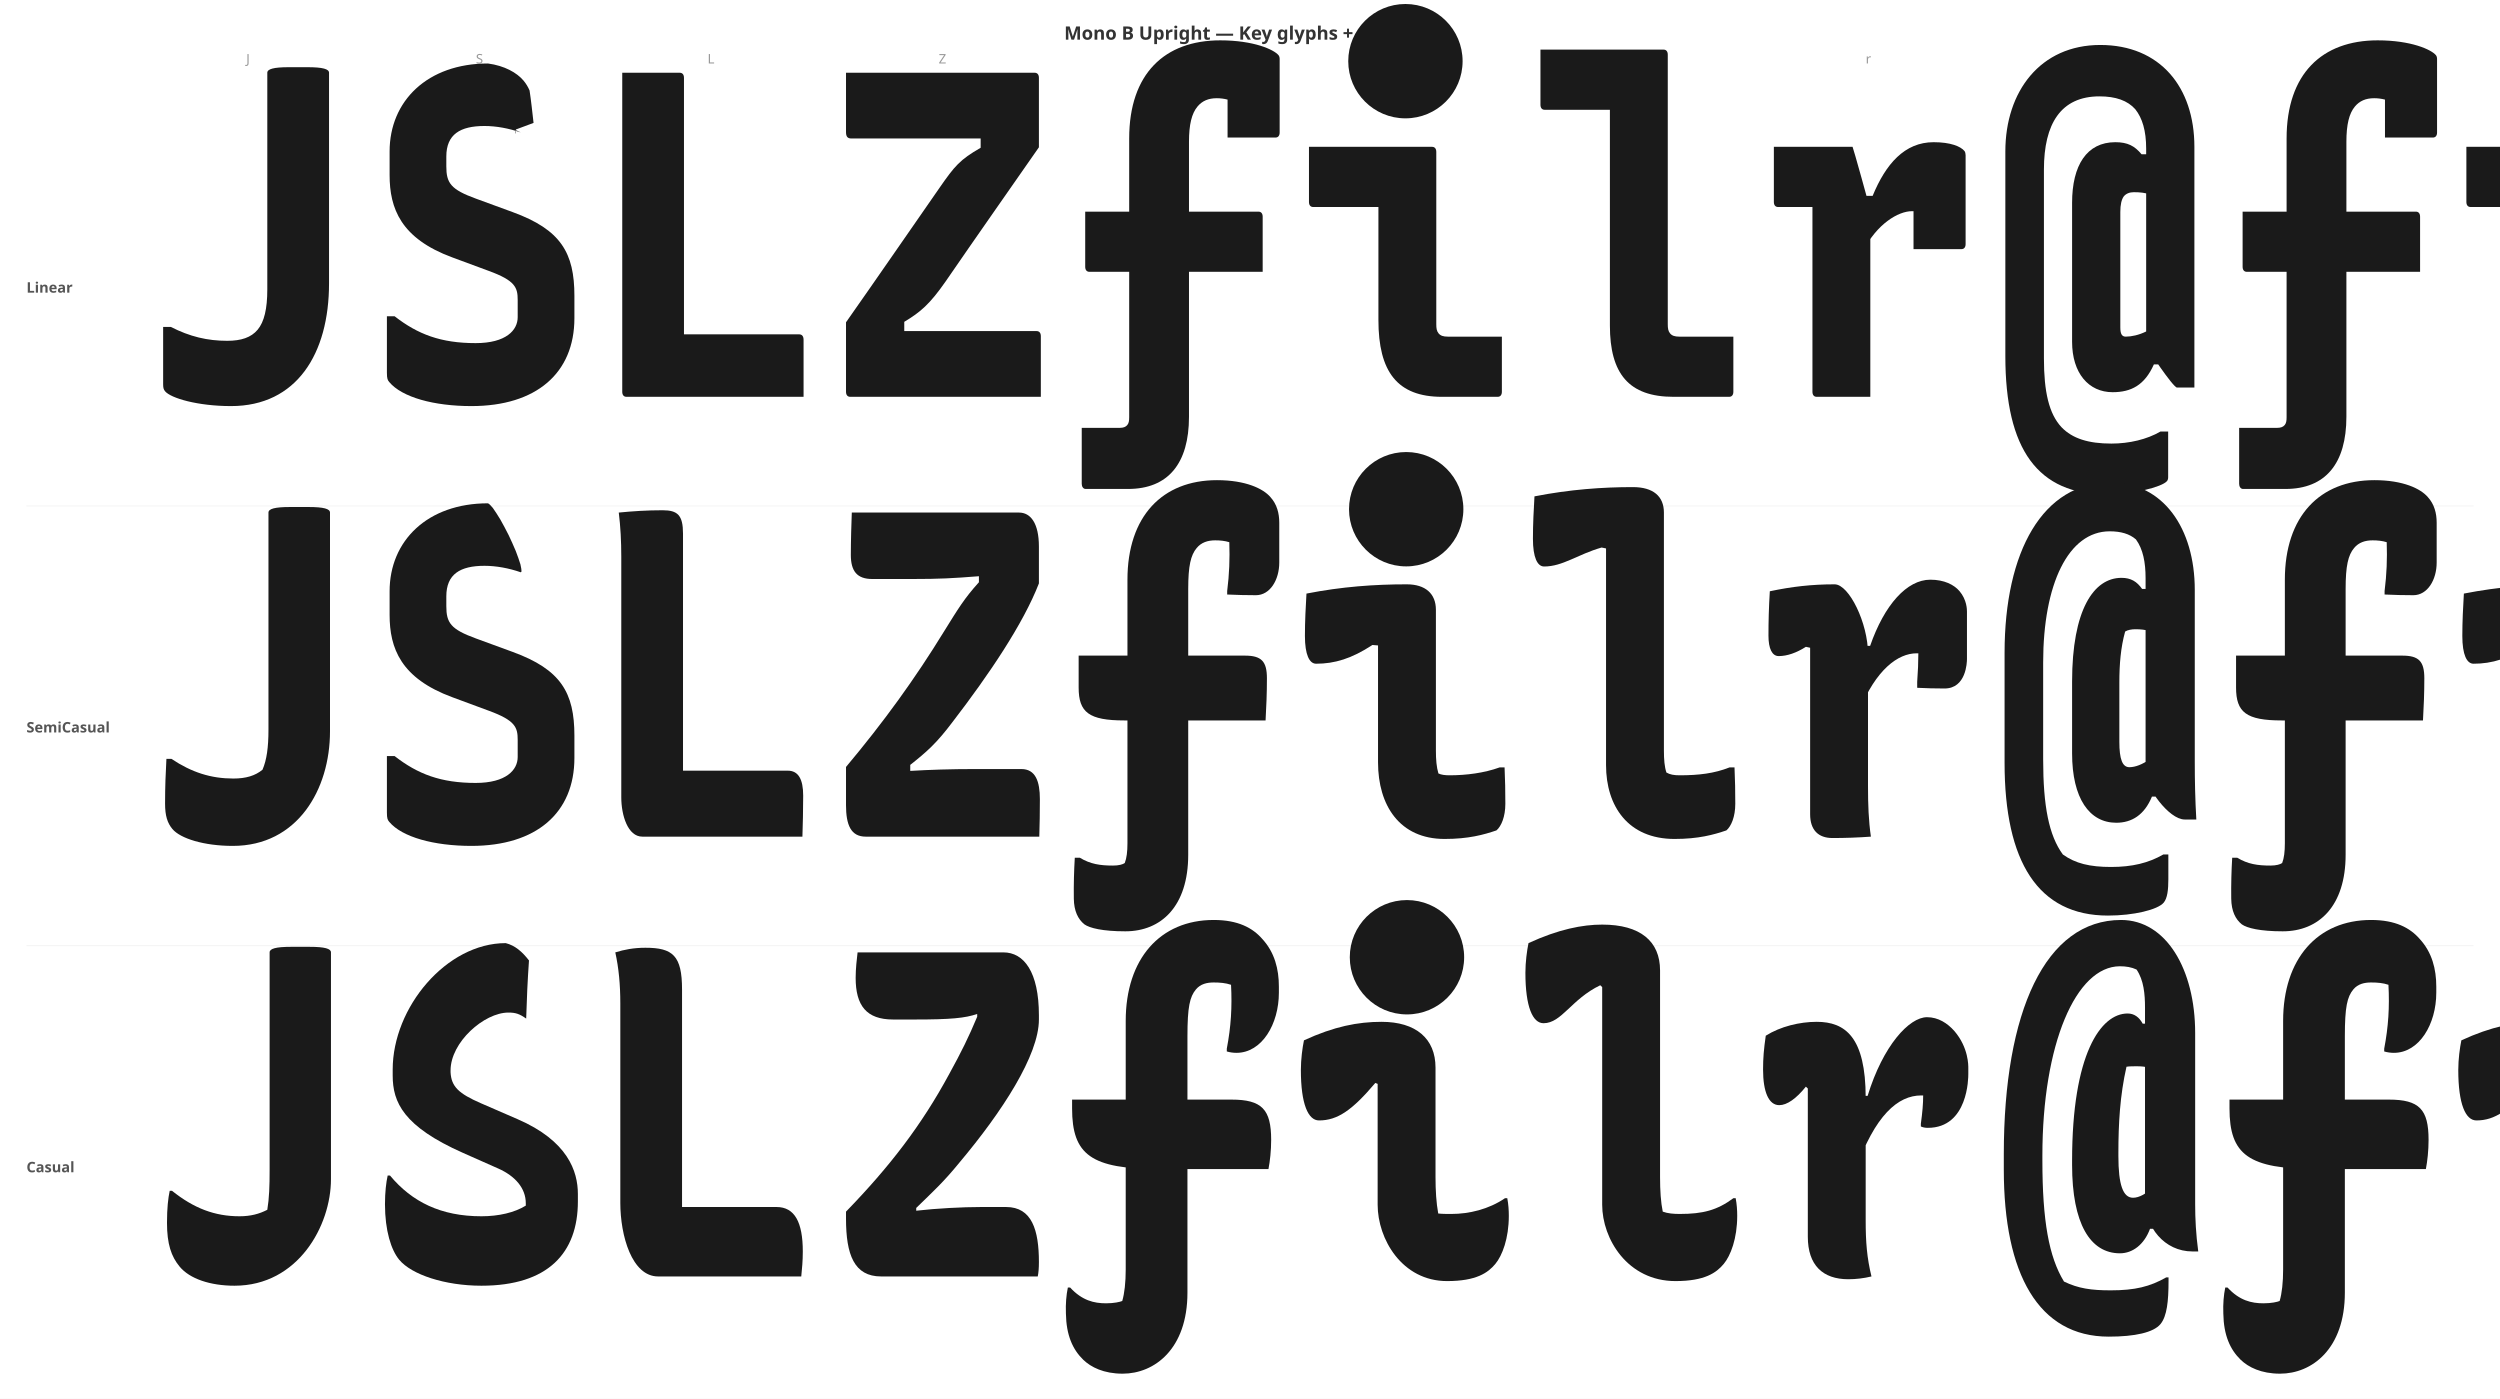
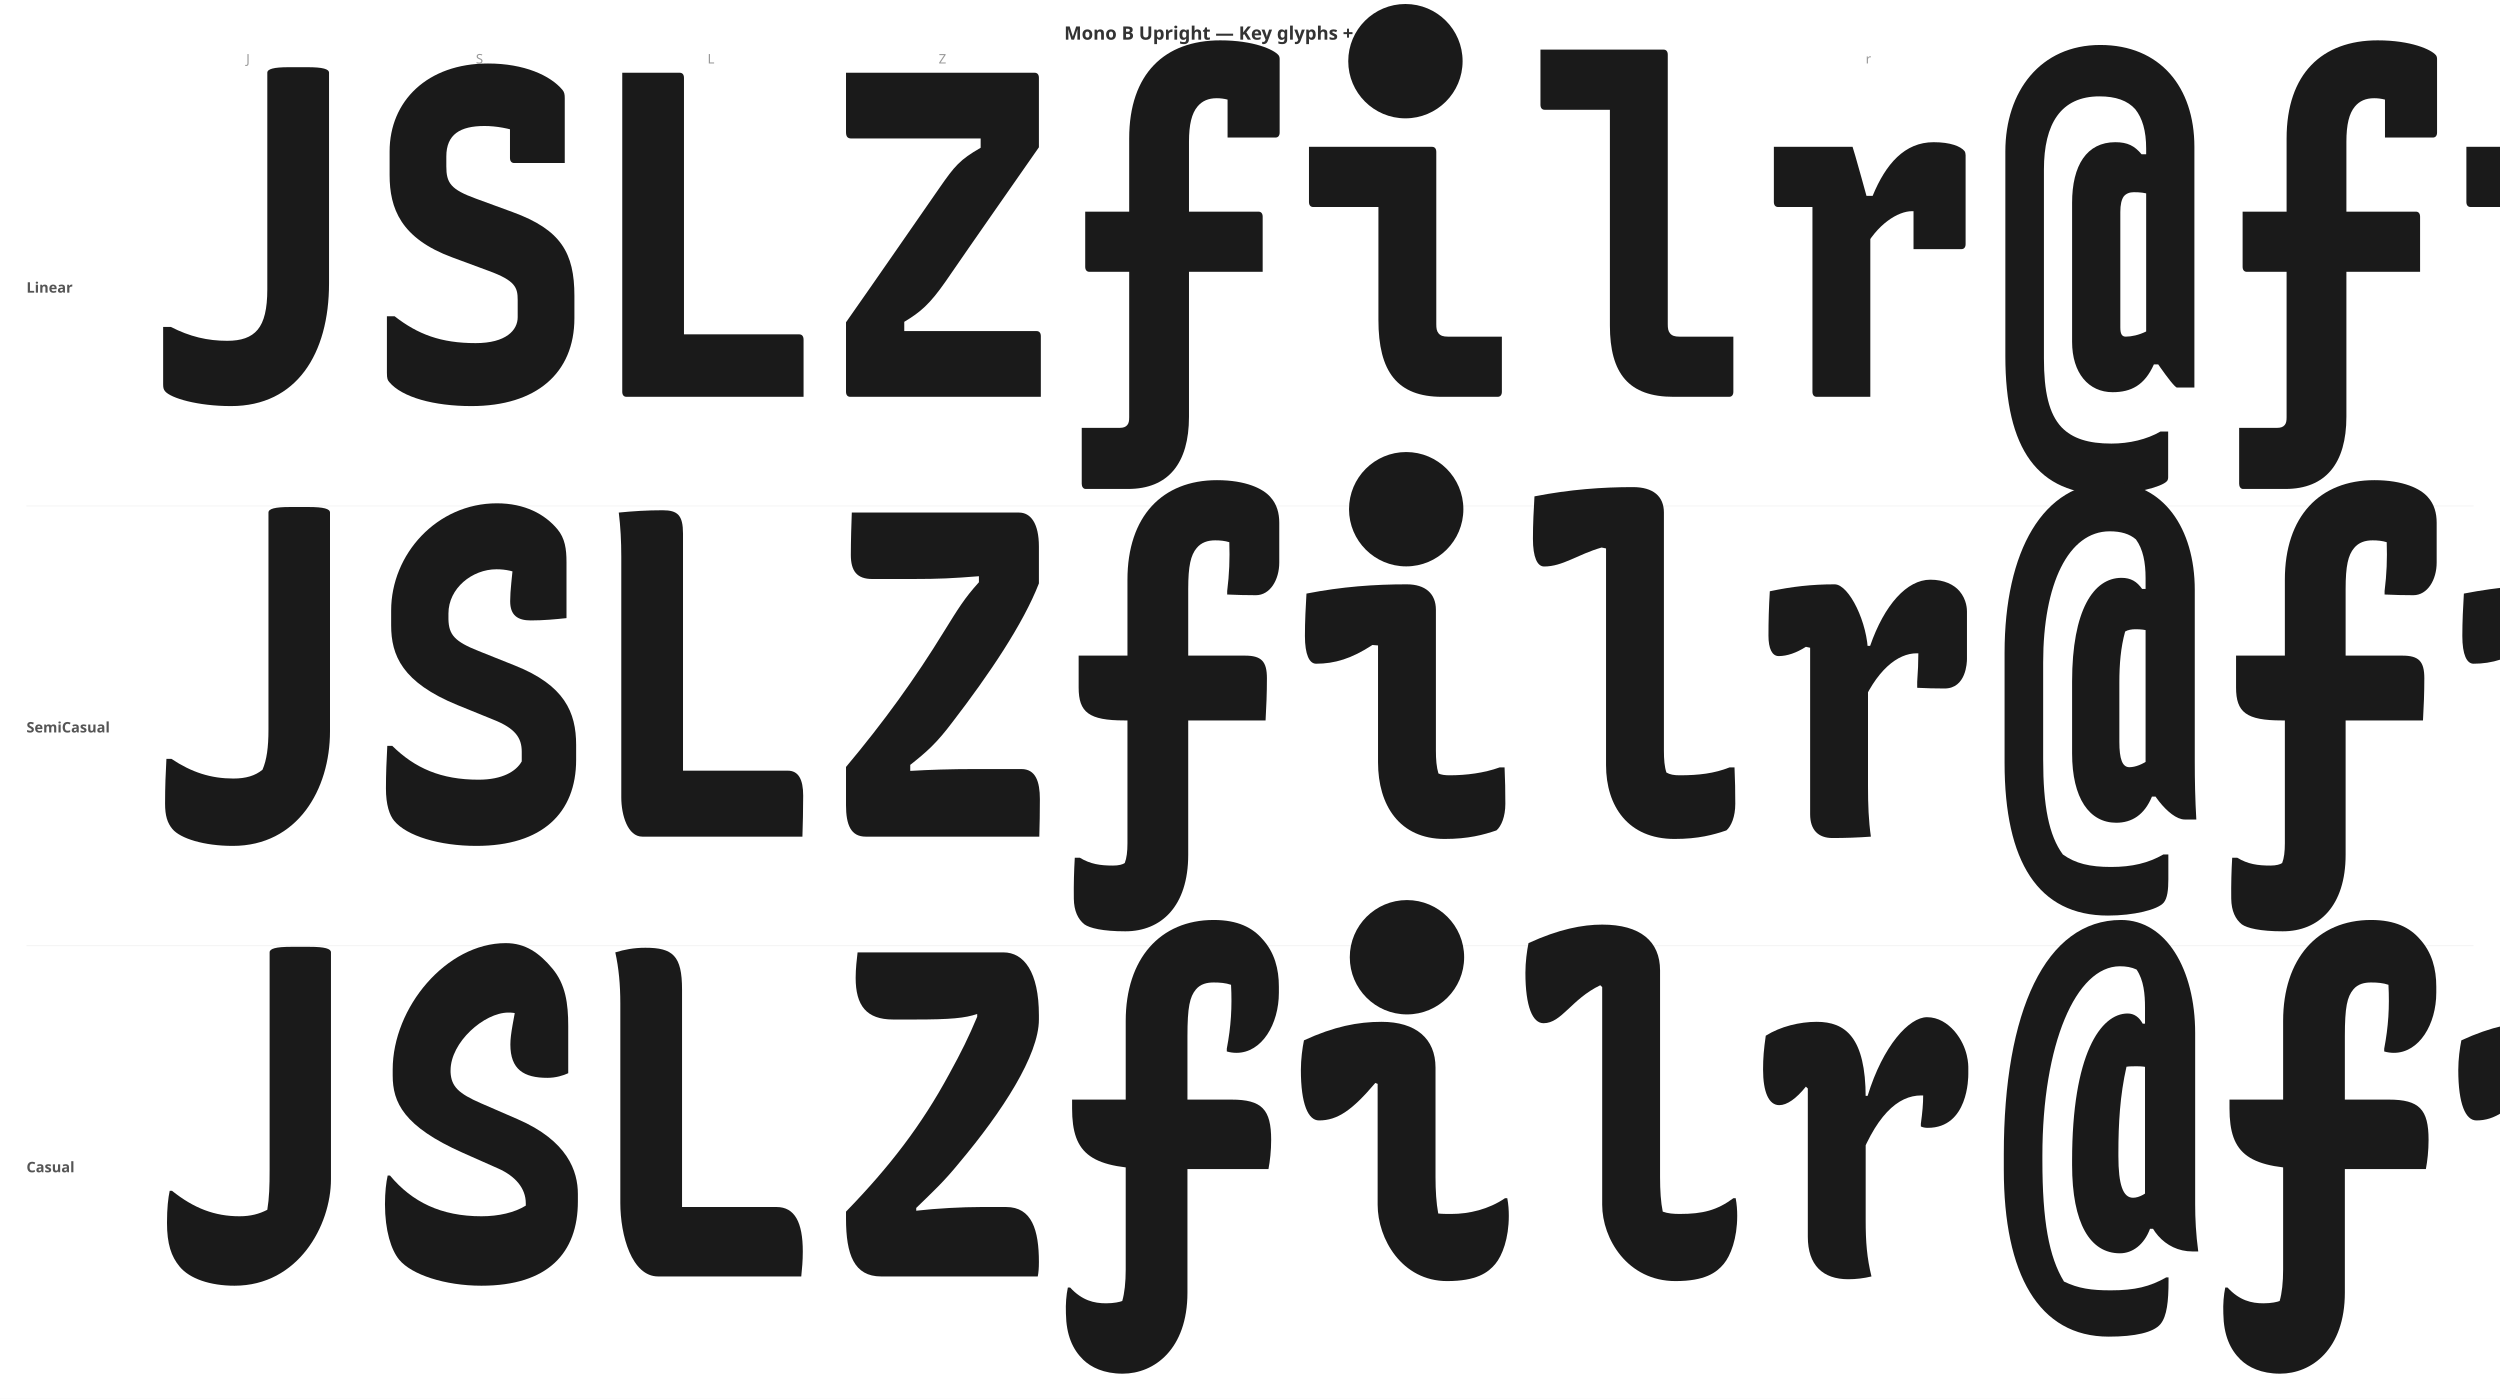
<svg xmlns="http://www.w3.org/2000/svg" width="1890.0" height="1057.5" viewBox="0 0 1890.0 1057.5">
  <rect width="100%" height="100%" fill="white" />
  <text x="945.0" y="30" text-anchor="middle" font-size="14" font-family="sans-serif" font-weight="bold" fill="#333">Mono B Upright — Key glyphs + features</text>
  <text x="187.5" y="48" text-anchor="middle" font-size="10" font-family="sans-serif" fill="#999">J</text>
  <text x="362.5" y="48" text-anchor="middle" font-size="10" font-family="sans-serif" fill="#999">S</text>
  <text x="537.5" y="48" text-anchor="middle" font-size="10" font-family="sans-serif" fill="#999">L</text>
  <text x="712.5" y="48" text-anchor="middle" font-size="10" font-family="sans-serif" fill="#999">Z</text>
  <text x="887.5" y="48" text-anchor="middle" font-size="10" font-family="sans-serif" fill="#999">f</text>
  <text x="1062.5" y="48" text-anchor="middle" font-size="10" font-family="sans-serif" fill="#999">i</text>
  <text x="1237.5" y="48" text-anchor="middle" font-size="10" font-family="sans-serif" fill="#999">l</text>
  <text x="1412.5" y="48" text-anchor="middle" font-size="10" font-family="sans-serif" fill="#999">r</text>
  <text x="1587.5" y="48" text-anchor="middle" font-size="10" font-family="sans-serif" fill="#999">@</text>
  <text x="1762.5" y="48" text-anchor="middle" font-size="10" font-family="sans-serif" fill="#999">fi</text>
  <text x="20" y="221.25" font-size="11" font-family="sans-serif" font-weight="bold" fill="#555">Linear</text>
  <path d="M171.75 257.65C156.875 257.65 143.458 254.5 129.167 247.15H123.333C123.333 262.9 123.333 276.2 123.333 290.55C123.333 293.0 123.625 294.4 124.792 295.8C129.167 301.05 149.583 307.0 174.667 307.0C224.25 307.0 248.75 267.45 248.75 214.25C248.75 161.698 248.75 107.553 248.75 55C248.75 52.2 244.083 50.8 232.417 50.8C227.75 50.8 223.083 50.8 218.417 50.8C206.75 50.8 202.083 52.2 202.083 55C202.083 55 202.083 55 202.083 55C202.083 55 202.083 55 202.083 55C202.083 109.054 202.083 164.746 202.083 218.8C202.083 233.5 199.75 243.3 194.792 249.25C189.833 255.2 182.25 257.65 171.75 257.65Z" fill="#1a1a1a" />
-   <path d="M368.917 48C323.125 48 294.542 76.35 294.542 114.5V132.35C294.542 157.55 303.0 180.3 342.083 194.65L369.5 204.8C389.625 212.15 391.375 217.4 391.375 226.85V239.8C391.375 249.6 382.625 259.4 359.583 259.4C333.333 259.4 315.833 252.75 298.333 239.1H292.5C292.5 255.55 292.5 268.85 292.5 281.8C292.5 286.35 293.083 287.4 294.25 288.8C303.875 300.35 328.083 307.0 356.375 307.0C405.375 307.0 434.25 282.15 434.25 240.5V223.7C434.25 191.15 424.042 173.65 387.583 160.35L359.875 150.2C340.625 143.2 337.417 138.3 337.417 125.7V118.35C337.417 101.55 347.917 95.25 366.292 95.25C375.042 95.25 384.667 97.0 393.708 100.15L390.35 98.503C390.24 98.116 390.092 99.829 389.89 101.263C389.617 100.596 389.727 99.509 390.091 97.862C394.55 96.215 399.131 94.568 403.365 92.922C402.468 84.975 401.46 75.488 400.347 68.381C399.138 65.614 397.728 63.267 395.781 60.921C390.746 54.934 381.358 49.647 368.917 48Z" fill="#1a1a1a" />
+   <path d="M368.917 48C323.125 48 294.542 76.35 294.542 114.5V132.35C294.542 157.55 303.0 180.3 342.083 194.65L369.5 204.8C389.625 212.15 391.375 217.4 391.375 226.85V239.8C391.375 249.6 382.625 259.4 359.583 259.4C333.333 259.4 315.833 252.75 298.333 239.1H292.5C292.5 255.55 292.5 268.85 292.5 281.8C292.5 286.35 293.083 287.4 294.25 288.8C303.875 300.35 328.083 307.0 356.375 307.0C405.375 307.0 434.25 282.15 434.25 240.5V223.7C434.25 191.15 424.042 173.65 387.583 160.35L359.875 150.2C340.625 143.2 337.417 138.3 337.417 125.7V118.35C337.417 101.55 347.917 95.25 366.292 95.25C375.042 95.25 384.667 97.0 393.708 100.15L385.542 88.6C385.542 103.3 385.542 111.7 385.542 119.4C385.542 121.85 386.708 123.25 388.75 123.25C401.292 123.25 414.417 123.25 426.958 123.25C426.958 107.5 426.958 87.9 426.958 74.25C426.958 71.45 426.667 69.7 425.208 67.95C416.167 57.1 396.333 48 368.917 48Z" fill="#1a1a1a" />
  <path d="M473.625 300.0H607.5C607.5 285.65 607.5 273.05 607.5 256.95C607.5 254.15 606.333 252.75 604.0 252.75H517.083C517.083 189.05 517.083 122.55 517.083 58.85C517.083 56.4 515.917 55 513.875 55C499.292 55 485.0 55 470.417 55C470.417 64.45 470.417 73.55 470.417 83.0C470.417 154.05 470.417 225.1 470.417 296.15C470.417 298.6 471.583 300.0 473.625 300.0Z" fill="#1a1a1a" />
  <path d="M786.875 300.0C786.875 284.6 786.875 269.55 786.875 254.15C786.875 251.7 785.708 250.3 783.667 250.3H732.333C709.875 250.3 698.208 250.3 683.625 250.3V243.3C695.875 235.95 702.875 230.0 714.833 212.85C738.167 178.9 761.792 145.3 785.417 111.35V58.85C785.417 56.4 784.25 55 782.208 55H639.583C639.583 65.15 639.583 85.45 639.583 99.8C639.583 103.3 640.75 104.7 643.667 104.7H688.292C702.0 104.7 710.458 104.7 741.375 104.7V111.7C725.625 120.8 721.833 125.35 710.167 142.15C686.542 176.1 663.208 210.05 639.583 243.65V296.15C639.583 298.6 640.75 300.0 642.792 300.0Z" fill="#1a1a1a" />
  <path d="M817.792 323.45C817.792 337.8 817.792 351.45 817.792 365.8C817.792 367.9 818.958 369.65 820.708 369.65C822.75 369.65 832.667 369.65 852.792 369.65C883.125 369.65 898.875 350.4 898.875 315.05C898.875 244.7 898.875 176.1 898.875 107.15C898.875 94.2 900.917 85.8 905.292 80.55C908.792 76.35 913.458 74.25 919.875 74.25C922.5 74.25 925.417 74.6 928.042 75.3C928.042 83.7 928.042 92.1 928.042 100.85V104.0C940.0 104.0 952.25 104.0 964.208 104.0C966.25 104.0 967.417 102.6 967.417 100.15V44.5C967.417 43.45 967.125 42.4 966.542 41.7C963.042 37.5 947.875 30.5 922.5 30.5C880.5 30.5 853.667 55.7 853.667 104.7C853.667 175.4 853.667 244.7 853.667 315.4C853.667 318.2 853.375 319.95 852.208 321.35C851.042 322.75 849.292 323.45 846.667 323.45C836.75 323.45 830.625 323.45 823.625 323.45ZM820.417 160.0C820.417 174.0 820.417 187.65 820.417 201.65C820.417 204.1 821.583 205.5 823.625 205.5H954.583C954.583 190.8 954.583 178.55 954.583 163.85C954.583 161.4 953.417 160.0 951.375 160.0Z" fill="#1a1a1a" />
  <path d="M989.583 111.0C989.583 125.0 989.583 138.65 989.583 152.65C989.583 155.1 990.75 156.5 992.792 156.5C1006.792 156.5 1021.375 156.5 1035.375 156.5H1042.083C1042.083 184.85 1042.083 213.55 1042.083 241.9C1042.083 281.1 1056.375 300.0 1090.208 300.0C1104.208 300.0 1118.208 300.0 1132.208 300.0C1134.25 300.0 1135.417 298.6 1135.417 296.15C1135.417 282.15 1135.417 268.5 1135.417 254.5H1129.583C1118.792 254.5 1106.25 254.5 1094.583 254.5C1091.083 254.5 1089.042 253.8 1087.583 252.05C1086.125 250.3 1085.833 248.2 1085.833 245.05C1085.833 201.65 1085.833 158.25 1085.833 114.85C1085.833 112.4 1084.667 111.0 1082.625 111.0C1051.708 111.0 1020.5 111.0 989.583 111.0ZM1019.275 46.25C1019.275 70.123 1038.627 89.475 1062.5 89.475C1086.373 89.475 1105.725 70.123 1105.725 46.25C1105.725 22.377 1086.373 3.025 1062.5 3.025C1038.627 3.025 1019.275 22.377 1019.275 46.25Z" fill="#1a1a1a" />
  <path d="M1164.583 37.5C1164.583 51.5 1164.583 65.15 1164.583 79.15C1164.583 81.6 1165.75 83.0 1167.792 83.0C1182.375 83.0 1197.25 83.0 1211.833 83.0H1217.083C1217.083 137.25 1217.083 191.85 1217.083 246.1C1217.083 282.5 1231.375 300.0 1265.208 300.0C1279.208 300.0 1293.208 300.0 1307.208 300.0C1309.25 300.0 1310.417 298.6 1310.417 296.15C1310.417 282.15 1310.417 268.5 1310.417 254.5H1304.583C1293.792 254.5 1281.25 254.5 1269.583 254.5C1266.083 254.5 1264.042 253.8 1262.583 252.05C1261.125 250.3 1260.833 248.2 1260.833 245.05C1260.833 177.15 1260.833 109.25 1260.833 41.35C1260.833 38.9 1259.667 37.5 1257.625 37.5C1226.708 37.5 1195.5 37.5 1164.583 37.5Z" fill="#1a1a1a" />
  <path d="M1341.042 111.0C1341.042 125.0 1341.042 138.65 1341.042 152.65C1341.042 155.1 1342.208 156.5 1344.25 156.5C1351.25 156.5 1358.25 156.5 1365.25 156.5H1370.208C1370.208 194.65 1370.208 258.0 1370.208 296.15C1370.208 298.6 1371.375 300.0 1373.417 300.0C1386.833 300.0 1400.542 300.0 1413.958 300.0C1413.958 289.85 1413.958 278.3 1413.958 265.7C1413.958 229.65 1413.958 187.3 1413.958 158.6C1413.958 158.25 1400.833 111.0 1400.542 111.0C1378.375 111.0 1363.208 111.0 1341.042 111.0ZM1461.792 107.5C1439.917 107.5 1425.625 123.95 1415.708 148.1H1406.083L1408.708 189.4C1418.917 169.45 1434.958 159.65 1445.458 159.65C1446.042 159.65 1446.333 159.65 1446.625 159.65C1446.625 166.65 1446.625 174.35 1446.625 181.35V188.35C1458.583 188.35 1470.833 188.35 1482.792 188.35C1484.833 188.35 1486.0 186.95 1486.0 184.5V117.3C1486.0 116.25 1485.708 114.85 1485.125 114.15C1482.208 110.65 1474.625 107.5 1461.792 107.5Z" fill="#1a1a1a" />
  <path d="M1516.042 114.5V269.2C1516.042 339.9 1540.542 373.85 1593.042 373.85C1611.708 373.85 1634.458 368.25 1638.25 363.7C1638.833 363.0 1639.125 361.95 1639.125 360.9C1639.125 351.8 1639.125 335.35 1639.125 326.25H1633.292C1623.083 332.2 1609.667 335.35 1596.25 335.35C1578.75 335.35 1566.792 331.5 1558.625 323.1C1549.0 312.95 1545.208 296.15 1545.208 270.95V128.15C1545.208 93.5 1558.042 72.85 1587.208 72.85C1599.458 72.85 1608.5 76.0 1614.333 82.65C1619.583 89.3 1622.5 98.75 1622.5 112.4C1622.5 164.2 1622.5 209.35 1622.5 261.15C1622.5 262.55 1642.917 293.0 1645.833 293.0H1658.958C1658.958 275.85 1658.958 258.7 1658.958 241.55C1658.958 198.15 1658.958 154.4 1658.958 111.0C1658.958 65.85 1633.0 34.0 1587.792 34.0C1542.583 34.0 1516.042 69 1516.042 114.5ZM1636.208 238.4C1629.5 249.6 1615.792 254.5 1607.042 254.5C1604.125 254.5 1602.958 252.4 1602.958 247.5V160.35C1602.958 154.75 1603.833 150.9 1605.583 148.45C1607.333 146.35 1609.958 145.3 1613.167 145.3C1622.792 145.3 1627.75 147.05 1633.583 152.65V116.6H1619.0C1613.75 110.3 1608.5 107.5 1599.167 107.5C1577.583 107.5 1566.5 125.0 1566.5 153.35V258.35C1566.5 282.15 1579.042 296.5 1597.125 296.5C1611.125 296.5 1621.333 291.25 1628.333 275.5H1636.208Z" fill="#1a1a1a" />
  <path d="M1692.792 323.45C1692.792 337.8 1692.792 351.45 1692.792 365.8C1692.792 367.9 1693.958 369.65 1695.708 369.65C1697.75 369.65 1707.667 369.65 1727.792 369.65C1758.125 369.65 1773.875 350.4 1773.875 315.05C1773.875 244.7 1773.875 176.1 1773.875 107.15C1773.875 94.2 1775.917 85.8 1780.292 80.55C1783.792 76.35 1788.458 74.25 1794.875 74.25C1797.5 74.25 1800.417 74.6 1803.042 75.3C1803.042 83.7 1803.042 92.1 1803.042 100.85V104.0C1815.0 104.0 1827.25 104.0 1839.208 104.0C1841.25 104.0 1842.417 102.6 1842.417 100.15V44.5C1842.417 43.45 1842.125 42.4 1841.542 41.7C1838.042 37.5 1822.875 30.5 1797.5 30.5C1755.5 30.5 1728.667 55.7 1728.667 104.7C1728.667 175.4 1728.667 244.7 1728.667 315.4C1728.667 318.2 1728.375 319.95 1727.208 321.35C1726.042 322.75 1724.292 323.45 1721.667 323.45C1711.75 323.45 1705.625 323.45 1698.625 323.45ZM1695.417 160.0C1695.417 174.0 1695.417 187.65 1695.417 201.65C1695.417 204.1 1696.583 205.5 1698.625 205.5H1829.583C1829.583 190.8 1829.583 178.55 1829.583 163.85C1829.583 161.4 1828.417 160.0 1826.375 160.0ZM1864.583 111.0C1864.583 125.0 1864.583 138.65 1864.583 152.65C1864.583 155.1 1865.75 156.5 1867.792 156.5C1881.792 156.5 1896.375 156.5 1910.375 156.5H1917.083C1917.083 184.85 1917.083 213.55 1917.083 241.9C1917.083 281.1 1931.375 300.0 1965.208 300.0C1979.208 300.0 1993.208 300.0 2007.208 300.0C2009.25 300.0 2010.417 298.6 2010.417 296.15C2010.417 282.15 2010.417 268.5 2010.417 254.5H2004.583C1993.792 254.5 1981.25 254.5 1969.583 254.5C1966.083 254.5 1964.042 253.8 1962.583 252.05C1961.125 250.3 1960.833 248.2 1960.833 245.05C1960.833 201.65 1960.833 158.25 1960.833 114.85C1960.833 112.4 1959.667 111.0 1957.625 111.0C1926.708 111.0 1895.5 111.0 1864.583 111.0ZM1894.275 46.25C1894.275 70.123 1913.627 89.475 1937.5 89.475C1961.373 89.475 1980.725 70.123 1980.725 46.25C1980.725 22.377 1961.373 3.025 1937.5 3.025C1913.627 3.025 1894.275 22.377 1894.275 46.25Z" fill="#1a1a1a" />
  <line x1="20" y1="382.5" x2="1870.0" y2="382.5" stroke="#eee" stroke-width="0.5" />
  <text x="20" y="553.75" font-size="11" font-family="sans-serif" font-weight="bold" fill="#555">SemiCasual</text>
  <path d="M176.417 588.575C159.646 588.575 145.062 584.025 129.604 573.7H125.812C125.229 584.375 124.792 594.7 124.792 607.475C124.792 616.75 126.542 622.175 130.333 626.725C136.312 633.9 154.25 639.5 175.979 639.5C224.833 639.5 249.479 596.975 249.479 552.875C249.479 498.301 249.479 442.074 249.479 387.5C249.479 384.7 244.827 383.3 233.197 383.3C228.545 383.3 223.893 383.3 219.241 383.3C207.61 383.3 202.958 384.7 202.958 387.5C202.958 387.5 202.958 387.5 202.958 387.5C202.958 387.5 202.958 387.5 202.958 387.5C202.958 441.669 202.958 497.481 202.958 551.65C202.958 564.95 201.646 574.575 198.438 581.925C192.896 586.475 185.896 588.575 176.417 588.575Z" fill="#1a1a1a" />
-   <path d="M368.917 380.5C323.125 380.5 294.542 408.85 294.542 447.0V464.85C294.542 490.05 303.0 512.8 342.083 527.15L369.5 537.3C389.625 544.65 391.375 549.9 391.375 559.35V572.3C391.375 582.1 382.625 591.9 359.583 591.9C333.333 591.9 315.833 585.25 298.333 571.6H292.5C292.5 588.05 292.5 601.35 292.5 614.3C292.5 618.85 293.083 619.9 294.25 621.3C303.875 632.85 328.083 639.5 356.375 639.5C405.375 639.5 434.25 614.65 434.25 573.0V556.2C434.25 523.65 424.042 506.15 387.583 492.85L359.875 482.7C340.625 475.7 337.417 470.8 337.417 458.2V450.85C337.417 434.05 347.917 427.75 366.292 427.75C375.042 427.75 384.667 429.5 393.708 432.65L394.201 432.232C394.306 431.038 394.048 429.16 393.454 426.689C392.551 423.716 391.369 420.333 389.939 416.63C388.295 412.699 386.476 408.632 384.52 404.518C382.473 400.451 380.379 396.52 378.288 392.817C376.254 389.434 374.33 386.461 372.575 383.99C371.047 382.112 369.807 380.918 368.917 380.5Z" fill="#1a1a1a" />
+   <path d="M375.625 380.5C330.271 380.5 295.708 419.0 295.708 461.525V472.725C295.708 495.475 304.021 515.95 346.021 533.1L373.146 544.125C389.479 550.6 394.438 557.775 394.438 568.275V575.625C390.208 583.15 379.854 589.45 361.771 589.45C333.333 589.45 313.646 580.7 296.583 563.9H292.792C292.208 574.75 291.771 585.075 291.771 596.1C291.771 608.35 294.396 616.225 298.042 620.6C307.521 631.975 332.167 639.5 360.167 639.5C409.896 639.5 435.562 614.65 435.562 574.4V563.2C435.562 538.35 426.667 518.05 389.333 503.175L361.771 492.15C343.688 484.975 339.312 479.9 339.021 468.175V463.8C339.021 444.725 356.958 430.375 375.333 430.375C382.479 430.375 388.75 431.775 395.75 435.1L388.604 420.225C387.0 437.025 385.688 446.475 385.688 454.525C385.688 465.2 391.375 469.05 401.292 469.05C410.771 469.05 420.104 468.175 428.271 467.3C428.271 454.0 428.271 437.9 428.271 424.95C428.271 414.975 427.104 406.925 421.417 400.1C411.938 388.725 396.771 380.5 375.625 380.5Z" fill="#1a1a1a" />
  <path d="M485.583 632.5C485.583 632.5 606.625 632.5 606.625 632.5C606.917 622.35 607.208 613.25 607.208 601.525C607.208 589.1 603.562 582.625 595.542 582.625C595.542 582.625 516.354 582.625 516.354 582.625C516.354 522.775 516.354 459.775 516.354 403.425C516.354 389.425 512.271 385.75 500.896 385.75C489.229 385.75 478.438 386.45 467.792 387.5C469.104 398.175 469.688 409.025 469.688 420.75C469.688 481.475 469.688 542.025 469.688 602.75C469.688 616.4 474.646 632.5 485.583 632.5Z" fill="#1a1a1a" />
  <path d="M785.708 632.5C786.0 623.4 786.146 614.125 786.146 604.15C786.146 590.85 782.938 581.4 772.146 581.4C772.146 581.4 737.0 581.4 737.0 581.4C718.771 581.4 703.021 581.925 688.146 582.8C688.146 582.8 688.146 578.25 688.146 578.25C700.542 568.45 707.979 561.975 720.083 545.875C747.938 509.65 773.604 471.5 785.417 441.05C785.417 441.05 785.417 413.225 785.417 413.225C785.417 395.55 779.146 387.5 770.396 387.5C770.396 387.5 643.958 387.5 643.958 387.5C643.667 395.025 643.229 408.85 643.229 419.525C643.229 431.775 647.896 437.725 659.417 437.725C659.417 437.725 689.896 437.725 689.896 437.725C710.312 437.725 720.083 437.2 740.062 435.625C740.062 435.625 740.062 440.175 740.062 440.175C728.979 452.425 724.312 460.3 713.958 476.925C691.646 513.325 668.021 545.875 639.583 579.825C639.583 579.825 639.583 608.7 639.583 608.7C639.583 623.575 643.229 632.5 654.458 632.5C654.458 632.5 785.708 632.5 785.708 632.5Z" fill="#1a1a1a" />
  <path d="M812.542 648.425C811.958 658.4 811.667 668.55 811.812 679.4C811.945 688.722 814.966 694.933 819.833 698.825C823.771 701.625 833.542 704.075 850.75 704.075C877.906 704.075 898.292 685.175 898.292 646.15C898.292 579.825 898.292 516.65 898.292 445.25C898.292 427.75 900.188 419.7 904.708 414.275C908.208 410.075 913.021 408.5 918.708 408.5C922.354 408.5 926.0 408.85 929.354 409.9C929.792 422.5 929.354 434.05 927.75 446.825C927.75 446.825 927.75 449.45 927.75 449.45C934.896 449.8 942.333 449.975 949.479 449.975C960.125 449.975 967.125 438.425 967.125 425.3C967.125 425.3 967.125 395.2 967.125 395.2C967.125 388.025 965.375 381.2 960.417 375.775C955.021 369.475 941.896 363.0 920.021 363.0C878.75 363.0 852.354 390.3 852.354 438.25C852.354 505.45 852.354 571.075 852.354 637.575C852.354 643.804 851.76 648.813 850.312 652.45C848.83 653.51 845.792 654.375 841.417 654.375C831.938 654.375 824.354 653.325 816.333 648.425C816.333 648.425 812.542 648.425 812.542 648.425ZM815.458 495.65C815.458 503.7 815.458 511.575 815.458 519.8C815.458 538.525 823.188 544.65 850.021 544.65C850.021 544.65 956.771 544.65 956.771 544.65C957.354 534.325 957.792 524.175 957.792 512.8C957.792 500.025 953.708 495.65 941.167 495.65C941.167 495.65 815.458 495.65 815.458 495.65Z" fill="#1a1a1a" />
  <path d="M987.688 448.75C987.104 458.55 986.521 469.75 986.521 480.775C986.521 494.95 989.875 501.775 994.979 501.775C1008.979 501.775 1021.812 497.925 1037.562 487.6C1037.562 487.6 1041.792 487.95 1041.792 487.95C1041.792 517.35 1041.792 546.925 1041.792 576.325C1041.792 608.875 1058.125 634.25 1092.104 634.25C1110.188 634.25 1121.562 631.1 1131.333 627.775C1134.979 624.625 1138.042 617.45 1138.042 607.65C1138.042 598.55 1137.896 589.45 1137.458 580.175C1137.458 580.175 1133.667 580.175 1133.667 580.175C1122.146 584.375 1108.438 586.125 1095.896 586.125C1092.396 586.125 1089.625 585.775 1087.438 584.725C1085.979 579.825 1085.542 574.225 1085.542 567.4C1085.542 531.875 1085.542 496.525 1085.542 461.0C1085.542 448.75 1077.521 441.75 1063.521 441.75C1039.167 441.75 1014.521 443.5 987.688 448.75ZM1019.858 384.962C1019.858 384.962 1019.858 384.962 1019.858 384.962C1019.858 408.836 1039.21 428.188 1063.083 428.188C1086.957 428.188 1106.308 408.836 1106.308 384.962C1106.308 384.962 1106.308 384.962 1106.308 384.962C1106.308 361.089 1086.957 341.738 1063.083 341.738C1039.21 341.738 1019.858 361.089 1019.858 384.962Z" fill="#1a1a1a" />
  <path d="M1160.062 375.25C1159.479 385.05 1158.896 396.25 1158.896 407.275C1158.896 421.45 1162.25 428.275 1167.354 428.275C1181.5 428.275 1192.583 419.175 1210.812 413.925C1210.812 413.925 1214.167 414.625 1214.167 414.625C1214.167 469.225 1214.167 523.825 1214.167 578.425C1214.167 609.575 1230.938 634.25 1265.938 634.25C1284.021 634.25 1295.396 631.1 1305.167 627.775C1308.812 624.625 1311.875 617.45 1311.875 607.65C1311.875 598.55 1311.729 589.45 1311.292 580.175C1311.292 580.175 1307.5 580.175 1307.5 580.175C1295.979 584.725 1284.312 586.125 1269.729 586.125C1265.646 586.125 1262.438 585.6 1259.812 584.025C1258.354 579.65 1257.917 574.225 1257.917 567.4C1257.917 507.375 1257.917 447.525 1257.917 387.5C1257.917 375.25 1249.896 368.25 1234.438 368.25C1211.542 368.25 1186.896 370.0 1160.062 375.25Z" fill="#1a1a1a" />
  <path d="M1337.979 447.0C1337.25 459.075 1336.958 469.225 1336.958 480.6C1336.958 490.4 1339.729 496.0 1344.688 496.0C1351.104 496.0 1358.104 493.55 1365.25 489.0C1365.25 489.0 1368.458 489.7 1368.458 489.7C1368.458 527.325 1368.458 585.425 1368.458 615.525C1368.458 627.6 1374.729 633.55 1385.375 633.55C1395.0 633.55 1404.771 633.2 1414.396 632.5C1412.646 620.25 1412.208 608.525 1412.208 594.175C1412.208 558.475 1412.208 519.8 1412.208 494.25C1412.208 471.15 1397.917 441.75 1386.979 441.75C1369.479 441.75 1354.604 443.5 1337.979 447.0ZM1459.312 438.25C1441.667 438.25 1424.604 457.15 1413.812 488.3C1413.812 488.3 1404.771 488.3 1404.771 488.3C1404.771 488.3 1405.646 537.3 1405.646 537.3C1418.188 506.15 1434.958 493.9 1448.958 493.9C1449.542 493.9 1449.833 493.9 1450.271 493.9C1450.271 500.55 1449.979 507.725 1449.396 515.425C1449.396 515.425 1449.396 519.975 1449.396 519.975C1456.104 520.325 1463.104 520.5 1470.104 520.5C1486.438 520.5 1487.021 500.725 1487.021 498.275C1487.021 498.275 1487.021 462.4 1487.021 462.4C1487.021 461.0 1487.021 453.475 1481.333 446.825C1477.25 442.1 1469.958 438.25 1459.312 438.25Z" fill="#1a1a1a" />
  <path d="M1515.458 493.55C1515.458 493.55 1515.458 576.675 1515.458 576.675C1515.458 651.575 1540.833 692.175 1593.625 692.175C1612.875 692.175 1631.25 687.8 1635.771 682.375C1638.542 679.05 1639.271 672.75 1639.271 664.7C1639.271 659.625 1639.271 651.05 1639.271 645.975C1639.271 645.975 1635.479 645.975 1635.479 645.975C1624.25 652.45 1611.854 655.425 1595.958 655.425C1579.917 655.425 1568.979 652.8 1559.5 645.975C1549.0 631.625 1544.625 609.575 1544.625 574.05C1544.625 574.05 1544.625 500.9 1544.625 500.9C1544.625 441.4 1563.729 401.675 1594.938 401.675C1603.396 401.675 1609.958 403.6 1614.771 407.8C1620.167 415.15 1622.062 425.3 1622.062 437.025C1622.062 487.25 1622.062 533.975 1622.062 584.2C1622.062 595.05 1639.562 619.55 1651.667 619.55C1651.667 619.55 1660.417 619.55 1660.417 619.55C1659.542 604.5 1659.25 589.975 1659.25 575.975C1659.25 532.75 1659.25 489.175 1659.25 445.95C1659.25 399.4 1635.333 364.75 1595.667 364.75C1544.479 364.75 1515.458 416.725 1515.458 493.55ZM1640.292 557.075C1631.833 571.425 1618.854 580.0 1609.812 580.0C1604.562 580.0 1602.229 574.05 1602.229 560.75C1602.229 560.75 1602.229 515.95 1602.229 515.95C1602.229 502.3 1603.25 489.525 1606.604 477.45C1608.5 476.225 1611.562 475.7 1614.333 475.7C1622.5 475.7 1628.188 477.1 1634.312 483.05C1634.312 483.05 1634.312 445.25 1634.312 445.25C1634.312 445.25 1619.438 445.25 1619.438 445.25C1615.5 439.65 1610.979 436.85 1603.833 436.85C1582.833 436.85 1566.5 461.0 1566.5 515.425C1566.5 515.425 1566.5 569.5 1566.5 569.5C1566.5 603.625 1579.625 622.0 1599.896 622.0C1611.708 622.0 1621.188 616.05 1626.875 602.225C1626.875 602.225 1639.271 602.225 1639.271 602.225C1639.271 602.225 1640.292 557.075 1640.292 557.075Z" fill="#1a1a1a" />
  <path d="M1687.542 648.425C1686.958 658.4 1686.667 668.55 1686.812 679.4C1686.945 688.722 1689.966 694.933 1694.833 698.825C1698.771 701.625 1708.542 704.075 1725.75 704.075C1752.906 704.075 1773.292 685.175 1773.292 646.15C1773.292 579.825 1773.292 516.65 1773.292 445.25C1773.292 427.75 1775.188 419.7 1779.708 414.275C1783.208 410.075 1788.021 408.5 1793.708 408.5C1797.354 408.5 1801.0 408.85 1804.354 409.9C1804.792 422.5 1804.354 434.05 1802.75 446.825C1802.75 446.825 1802.75 449.45 1802.75 449.45C1809.896 449.8 1817.333 449.975 1824.479 449.975C1835.125 449.975 1842.125 438.425 1842.125 425.3C1842.125 425.3 1842.125 395.2 1842.125 395.2C1842.125 388.025 1840.375 381.2 1835.417 375.775C1830.021 369.475 1816.896 363.0 1795.021 363.0C1753.75 363.0 1727.354 390.3 1727.354 438.25C1727.354 505.45 1727.354 571.075 1727.354 637.575C1727.354 643.804 1726.76 648.813 1725.312 652.45C1723.83 653.51 1720.792 654.375 1716.417 654.375C1706.938 654.375 1699.354 653.325 1691.333 648.425C1691.333 648.425 1687.542 648.425 1687.542 648.425ZM1690.458 495.65C1690.458 503.7 1690.458 511.575 1690.458 519.8C1690.458 538.525 1698.188 544.65 1725.021 544.65C1725.021 544.65 1831.771 544.65 1831.771 544.65C1832.354 534.325 1832.792 524.175 1832.792 512.8C1832.792 500.025 1828.708 495.65 1816.167 495.65C1816.167 495.65 1690.458 495.65 1690.458 495.65ZM1862.688 448.75C1862.104 458.55 1861.521 469.75 1861.521 480.775C1861.521 494.95 1864.875 501.775 1869.979 501.775C1883.979 501.775 1896.812 497.925 1912.562 487.6C1912.562 487.6 1916.792 487.95 1916.792 487.95C1916.792 517.35 1916.792 546.925 1916.792 576.325C1916.792 608.875 1933.125 634.25 1967.104 634.25C1985.188 634.25 1996.562 631.1 2006.333 627.775C2009.979 624.625 2013.042 617.45 2013.042 607.65C2013.042 598.55 2012.896 589.45 2012.458 580.175C2012.458 580.175 2008.667 580.175 2008.667 580.175C1997.146 584.375 1983.438 586.125 1970.896 586.125C1967.396 586.125 1964.625 585.775 1962.438 584.725C1960.979 579.825 1960.542 574.225 1960.542 567.4C1960.542 531.875 1960.542 496.525 1960.542 461.0C1960.542 448.75 1952.521 441.75 1938.521 441.75C1914.167 441.75 1889.521 443.5 1862.688 448.75ZM1894.858 384.962C1894.858 384.962 1894.858 384.962 1894.858 384.962C1894.858 408.836 1914.21 428.188 1938.083 428.188C1961.957 428.188 1981.308 408.836 1981.308 384.962C1981.308 384.962 1981.308 384.962 1981.308 384.962C1981.308 361.089 1961.957 341.738 1938.083 341.738C1914.21 341.738 1894.858 361.089 1894.858 384.962Z" fill="#1a1a1a" />
  <line x1="20" y1="715.0" x2="1870.0" y2="715.0" stroke="#eee" stroke-width="0.5" />
  <text x="20" y="886.25" font-size="11" font-family="sans-serif" font-weight="bold" fill="#555">Casual</text>
  <path d="M181.083 919.5C162.417 919.5 146.667 913.55 130.042 900.25H128.292C127.125 905.85 126.25 913.2 126.25 924.4C126.25 940.5 129.458 949.95 135.875 957.65C143.458 966.75 158.917 972.0 177.292 972.0C225.417 972.0 250.208 926.5 250.208 891.5C250.208 834.905 250.208 776.595 250.208 720.0C250.208 717.2 245.571 715.8 233.977 715.8C229.34 715.8 224.702 715.8 220.065 715.8C208.471 715.8 203.833 717.2 203.833 720.0C203.833 720.0 203.833 720.0 203.833 720.0C203.833 720.0 203.833 720.0 203.833 720.0C203.833 774.285 203.833 830.215 203.833 884.5C203.833 896.4 203.542 905.85 202.083 914.6C195.958 917.75 189.542 919.5 181.083 919.5Z" fill="#1a1a1a" />
-   <path d="M382.333 713.0C337.417 713.0 296.875 761.65 296.875 808.55V813.1C296.875 833.4 305.042 851.6 349.958 871.55L376.792 883.45C389.333 889.05 397.5 898.15 397.5 909.7V911.45C389.042 916.7 377.083 919.5 363.958 919.5C333.333 919.5 311.458 908.65 294.833 888.7H293.083C291.917 893.95 291.042 901.3 291.042 910.4C291.042 930.35 295.708 945.05 301.833 952.4C311.167 963.6 336.25 972.0 363.958 972.0C414.417 972.0 436.875 947.15 436.875 908.3V902.7C436.875 885.55 429.292 862.45 391.083 846.0L363.667 834.1C346.75 826.75 341.208 821.5 340.625 810.65V809.25C340.625 787.9 366.0 765.5 384.375 765.5C389.917 765.5 392.833 766.55 397.792 770.05C398.2 755.35 398.9 740.65 399.913 726.105C394.823 719.543 389.463 714.802 382.333 713.0Z" fill="#1a1a1a" />
+   <path d="M382.333 713.0C337.417 713.0 296.875 761.65 296.875 808.55V813.1C296.875 833.4 305.042 851.6 349.958 871.55L376.792 883.45C389.333 889.05 397.5 898.15 397.5 909.7V911.45C389.042 916.7 377.083 919.5 363.958 919.5C333.333 919.5 311.458 908.65 294.833 888.7H293.083C291.917 893.95 291.042 901.3 291.042 910.4C291.042 930.35 295.708 945.05 301.833 952.4C311.167 963.6 336.25 972.0 363.958 972.0C414.417 972.0 436.875 947.15 436.875 908.3V902.7C436.875 885.55 429.292 862.45 391.083 846.0L363.667 834.1C346.75 826.75 341.208 821.5 340.625 810.65V809.25C340.625 787.9 366.0 765.5 384.375 765.5C389.917 765.5 392.833 766.55 397.792 770.05L391.667 751.85C388.458 770.75 385.833 781.25 385.833 789.65C385.833 808.55 396.042 814.85 413.833 814.85C420.25 814.85 425.792 813.1 429.583 811.35C429.583 800.5 429.583 787.9 429.583 775.65C429.583 758.5 427.542 744.15 417.625 732.25C407.708 720.35 397.208 713.0 382.333 713.0Z" fill="#1a1a1a" />
  <path d="M497.542 965.0H605.75C606.333 959.05 606.917 953.45 606.917 946.1C606.917 924.05 600.792 912.5 587.083 912.5H515.625C515.625 856.5 515.625 797.0 515.625 748.0C515.625 722.45 508.625 716.5 487.917 716.5C479.167 716.5 471.875 717.9 465.167 720.0C467.792 731.9 468.958 744.5 468.958 758.5C468.958 808.9 468.958 858.95 468.958 909.35C468.958 934.2 477.708 965.0 497.542 965.0Z" fill="#1a1a1a" />
  <path d="M784.542 965.0C785.125 962.2 785.417 958.7 785.417 954.15C785.417 930.0 780.167 912.5 760.625 912.5H741.667C727.667 912.5 707.833 913.55 692.667 915.3V913.2C705.208 900.95 713.083 893.95 725.333 878.9C757.708 840.4 785.417 797.7 785.417 770.75V767.6C785.417 734.7 774.042 720.0 758.583 720.0H648.333C647.75 724.9 646.875 732.25 646.875 739.25C646.875 760.25 655.042 770.75 675.167 770.75H691.5C718.625 770.75 729.708 769.7 738.75 766.55V768.65C732.333 784.05 726.792 795.25 717.75 811.7C696.75 850.55 672.833 881.7 639.583 916.0V921.25C639.583 948.55 645.708 965.0 666.125 965.0Z" fill="#1a1a1a" />
  <path d="M807.292 973.4C806.125 979.0 805.542 985.65 805.833 993.0C806.098 1009.545 810.974 1020.215 818.958 1028.0C824.792 1033.6 834.417 1038.5 848.708 1038.5C872.687 1038.5 897.708 1019.95 897.708 977.25C897.708 914.95 897.708 857.2 897.708 783.35C897.708 761.3 899.458 753.6 904.125 748.0C907.625 743.8 912.583 742.75 917.542 742.75C922.208 742.75 926.583 743.1 930.667 744.5C931.542 761.3 930.667 776.0 927.458 792.8V794.9C929.792 795.6 932.417 795.95 934.75 795.95C954.0 795.95 966.833 774.25 966.833 750.45V745.9C966.833 732.6 963.625 720.0 954.292 709.85C947.0 701.45 935.917 695.5 917.542 695.5C877.0 695.5 851.042 724.9 851.042 771.8C851.042 835.5 851.042 897.45 851.042 959.75C851.042 969.408 850.144 977.677 848.417 983.55C846.618 984.269 842.292 985.3 836.167 985.3C827.125 985.3 818.083 983.2 809.042 973.4ZM810.5 831.3C810.5 833.4 810.5 835.5 810.5 837.95C810.5 872.95 824.792 883.8 876.417 883.8H958.958C960.125 877.85 961.0 869.8 961.0 861.75C961.0 838.65 954.0 831.3 930.958 831.3Z" fill="#1a1a1a" />
  <path d="M985.792 786.5C984.625 792.1 983.458 800.85 983.458 808.9C983.458 834.8 989.0 847.05 997.167 847.05C1011.167 847.05 1022.25 839.35 1039.75 818.7L1041.5 819.4C1041.5 849.85 1041.5 880.3 1041.5 910.75C1041.5 936.65 1059.875 968.5 1094.0 968.5C1116.167 968.5 1124.917 962.2 1130.458 955.55C1135.708 949.25 1140.667 936.3 1140.667 919.15C1140.667 914.95 1140.375 910.4 1139.5 905.85H1137.75C1125.5 914.25 1110.625 917.75 1097.208 917.75C1093.708 917.75 1090.208 917.75 1087.292 917.4C1085.833 909.35 1085.25 900.25 1085.25 889.75C1085.25 862.1 1085.25 834.8 1085.25 807.15C1085.25 785.1 1070.375 772.5 1044.417 772.5C1026.625 772.5 1008.542 776.0 985.792 786.5ZM1020.442 723.675C1020.442 747.548 1039.793 766.9 1063.667 766.9C1087.54 766.9 1106.892 747.548 1106.892 723.675C1106.892 699.802 1087.54 680.45 1063.667 680.45C1039.793 680.45 1020.442 699.802 1020.442 723.675Z" fill="#1a1a1a" />
  <path d="M1155.542 713.0C1154.375 718.6 1153.208 727.35 1153.208 735.4C1153.208 761.3 1158.75 773.55 1166.917 773.55C1180.625 773.55 1187.917 755.35 1209.792 744.85L1211.25 746.25C1211.25 801.2 1211.25 855.8 1211.25 910.75C1211.25 936.65 1230.5 968.5 1266.667 968.5C1288.833 968.5 1297.583 962.2 1303.125 955.55C1308.375 949.25 1313.333 936.3 1313.333 919.15C1313.333 914.95 1313.042 910.4 1312.167 905.85H1310.417C1298.167 914.95 1287.375 917.75 1269.875 917.75C1265.208 917.75 1260.833 917.4 1257.042 916.0C1255.583 909.0 1255.0 900.25 1255.0 889.75C1255.0 837.6 1255.0 785.8 1255.0 733.65C1255.0 711.6 1240.125 699.0 1211.25 699.0C1196.375 699.0 1178.292 702.5 1155.542 713.0Z" fill="#1a1a1a" />
  <path d="M1334.917 783.0C1333.458 793.15 1332.875 799.8 1332.875 808.55C1332.875 825.7 1337.25 835.5 1345.125 835.5C1350.958 835.5 1357.958 830.6 1365.25 821.5L1366.708 822.9C1366.708 860.0 1366.708 912.85 1366.708 934.9C1366.708 956.6 1378.083 967.1 1397.333 967.1C1403.167 967.1 1409.0 966.4 1414.833 965.0C1411.333 950.65 1410.458 938.75 1410.458 922.65C1410.458 887.3 1410.458 852.3 1410.458 829.9C1410.458 784.05 1395.0 772.5 1373.417 772.5C1360.583 772.5 1346.0 776.0 1334.917 783.0ZM1456.833 769.0C1443.417 769.0 1423.583 790.35 1411.917 828.5H1403.458L1402.583 885.2C1417.458 842.85 1434.958 828.15 1452.458 828.15C1453.042 828.15 1453.333 828.15 1453.917 828.15C1453.917 834.45 1453.333 841.1 1452.167 849.5V851.6C1453.625 852.3 1455.375 852.65 1457.417 852.65C1488.042 852.65 1488.042 814.5 1488.042 812.05V807.5C1488.042 805.75 1488.333 792.1 1477.542 779.5C1472.292 773.55 1465.292 769.0 1456.833 769.0Z" fill="#1a1a1a" />
  <path d="M1514.875 872.6V884.15C1514.875 963.25 1541.125 1010.5 1594.208 1010.5C1614.042 1010.5 1628.042 1007.35 1633.292 1001.05C1638.25 995.1 1639.417 983.55 1639.417 968.5C1639.417 967.45 1639.417 966.75 1639.417 965.7H1637.667C1625.417 972.7 1614.042 975.5 1595.667 975.5C1581.083 975.5 1571.167 974.1 1560.375 968.85C1549.0 950.3 1544.042 923.0 1544.042 877.15V873.65C1544.042 789.3 1569.417 730.5 1602.667 730.5C1607.333 730.5 1611.417 731.2 1615.208 732.95C1620.75 741.0 1621.625 751.85 1621.625 761.65C1621.625 810.3 1621.625 858.6 1621.625 907.25C1621.625 927.55 1636.208 946.1 1657.5 946.1H1661.875C1660.125 933.15 1659.542 921.25 1659.542 910.4C1659.542 867.35 1659.542 823.95 1659.542 780.9C1659.542 732.95 1637.667 695.5 1603.542 695.5C1546.375 695.5 1514.875 764.45 1514.875 872.6ZM1644.375 875.75C1634.167 893.25 1621.917 905.5 1612.583 905.5C1605.0 905.5 1601.5 895.7 1601.5 874.0V871.55C1601.5 849.85 1602.667 828.15 1607.625 806.45C1609.667 806.1 1613.167 806.1 1615.5 806.1C1622.208 806.1 1628.625 807.15 1635.042 813.45V773.9H1619.875C1617.25 769.0 1613.458 766.2 1608.5 766.2C1588.083 766.2 1566.5 797.0 1566.5 877.5V880.65C1566.5 925.1 1580.208 947.5 1602.667 947.5C1612.292 947.5 1621.042 940.85 1625.417 928.95H1642.333Z" fill="#1a1a1a" />
  <path d="M1682.292 973.4C1681.125 979.0 1680.542 985.65 1680.833 993.0C1681.098 1009.545 1685.974 1020.215 1693.958 1028.0C1699.792 1033.6 1709.417 1038.5 1723.708 1038.5C1747.687 1038.5 1772.708 1019.95 1772.708 977.25C1772.708 914.95 1772.708 857.2 1772.708 783.35C1772.708 761.3 1774.458 753.6 1779.125 748.0C1782.625 743.8 1787.583 742.75 1792.542 742.75C1797.208 742.75 1801.583 743.1 1805.667 744.5C1806.542 761.3 1805.667 776.0 1802.458 792.8V794.9C1804.792 795.6 1807.417 795.95 1809.75 795.95C1829.0 795.95 1841.833 774.25 1841.833 750.45V745.9C1841.833 732.6 1838.625 720.0 1829.292 709.85C1822.0 701.45 1810.917 695.5 1792.542 695.5C1752.0 695.5 1726.042 724.9 1726.042 771.8C1726.042 835.5 1726.042 897.45 1726.042 959.75C1726.042 969.408 1725.144 977.677 1723.417 983.55C1721.618 984.269 1717.292 985.3 1711.167 985.3C1702.125 985.3 1693.083 983.2 1684.042 973.4ZM1685.5 831.3C1685.5 833.4 1685.5 835.5 1685.5 837.95C1685.5 872.95 1699.792 883.8 1751.417 883.8H1833.958C1835.125 877.85 1836.0 869.8 1836.0 861.75C1836.0 838.65 1829.0 831.3 1805.958 831.3ZM1860.792 786.5C1859.625 792.1 1858.458 800.85 1858.458 808.9C1858.458 834.8 1864.0 847.05 1872.167 847.05C1886.167 847.05 1897.25 839.35 1914.75 818.7L1916.5 819.4C1916.5 849.85 1916.5 880.3 1916.5 910.75C1916.5 936.65 1934.875 968.5 1969.0 968.5C1991.167 968.5 1999.917 962.2 2005.458 955.55C2010.708 949.25 2015.667 936.3 2015.667 919.15C2015.667 914.95 2015.375 910.4 2014.5 905.85H2012.75C2000.5 914.25 1985.625 917.75 1972.208 917.75C1968.708 917.75 1965.208 917.75 1962.292 917.4C1960.833 909.35 1960.25 900.25 1960.25 889.75C1960.25 862.1 1960.25 834.8 1960.25 807.15C1960.25 785.1 1945.375 772.5 1919.417 772.5C1901.625 772.5 1883.542 776.0 1860.792 786.5ZM1895.442 723.675C1895.442 747.548 1914.793 766.9 1938.667 766.9C1962.54 766.9 1981.892 747.548 1981.892 723.675C1981.892 699.802 1962.54 680.45 1938.667 680.45C1914.793 680.45 1895.442 699.802 1895.442 723.675Z" fill="#1a1a1a" />
</svg>
